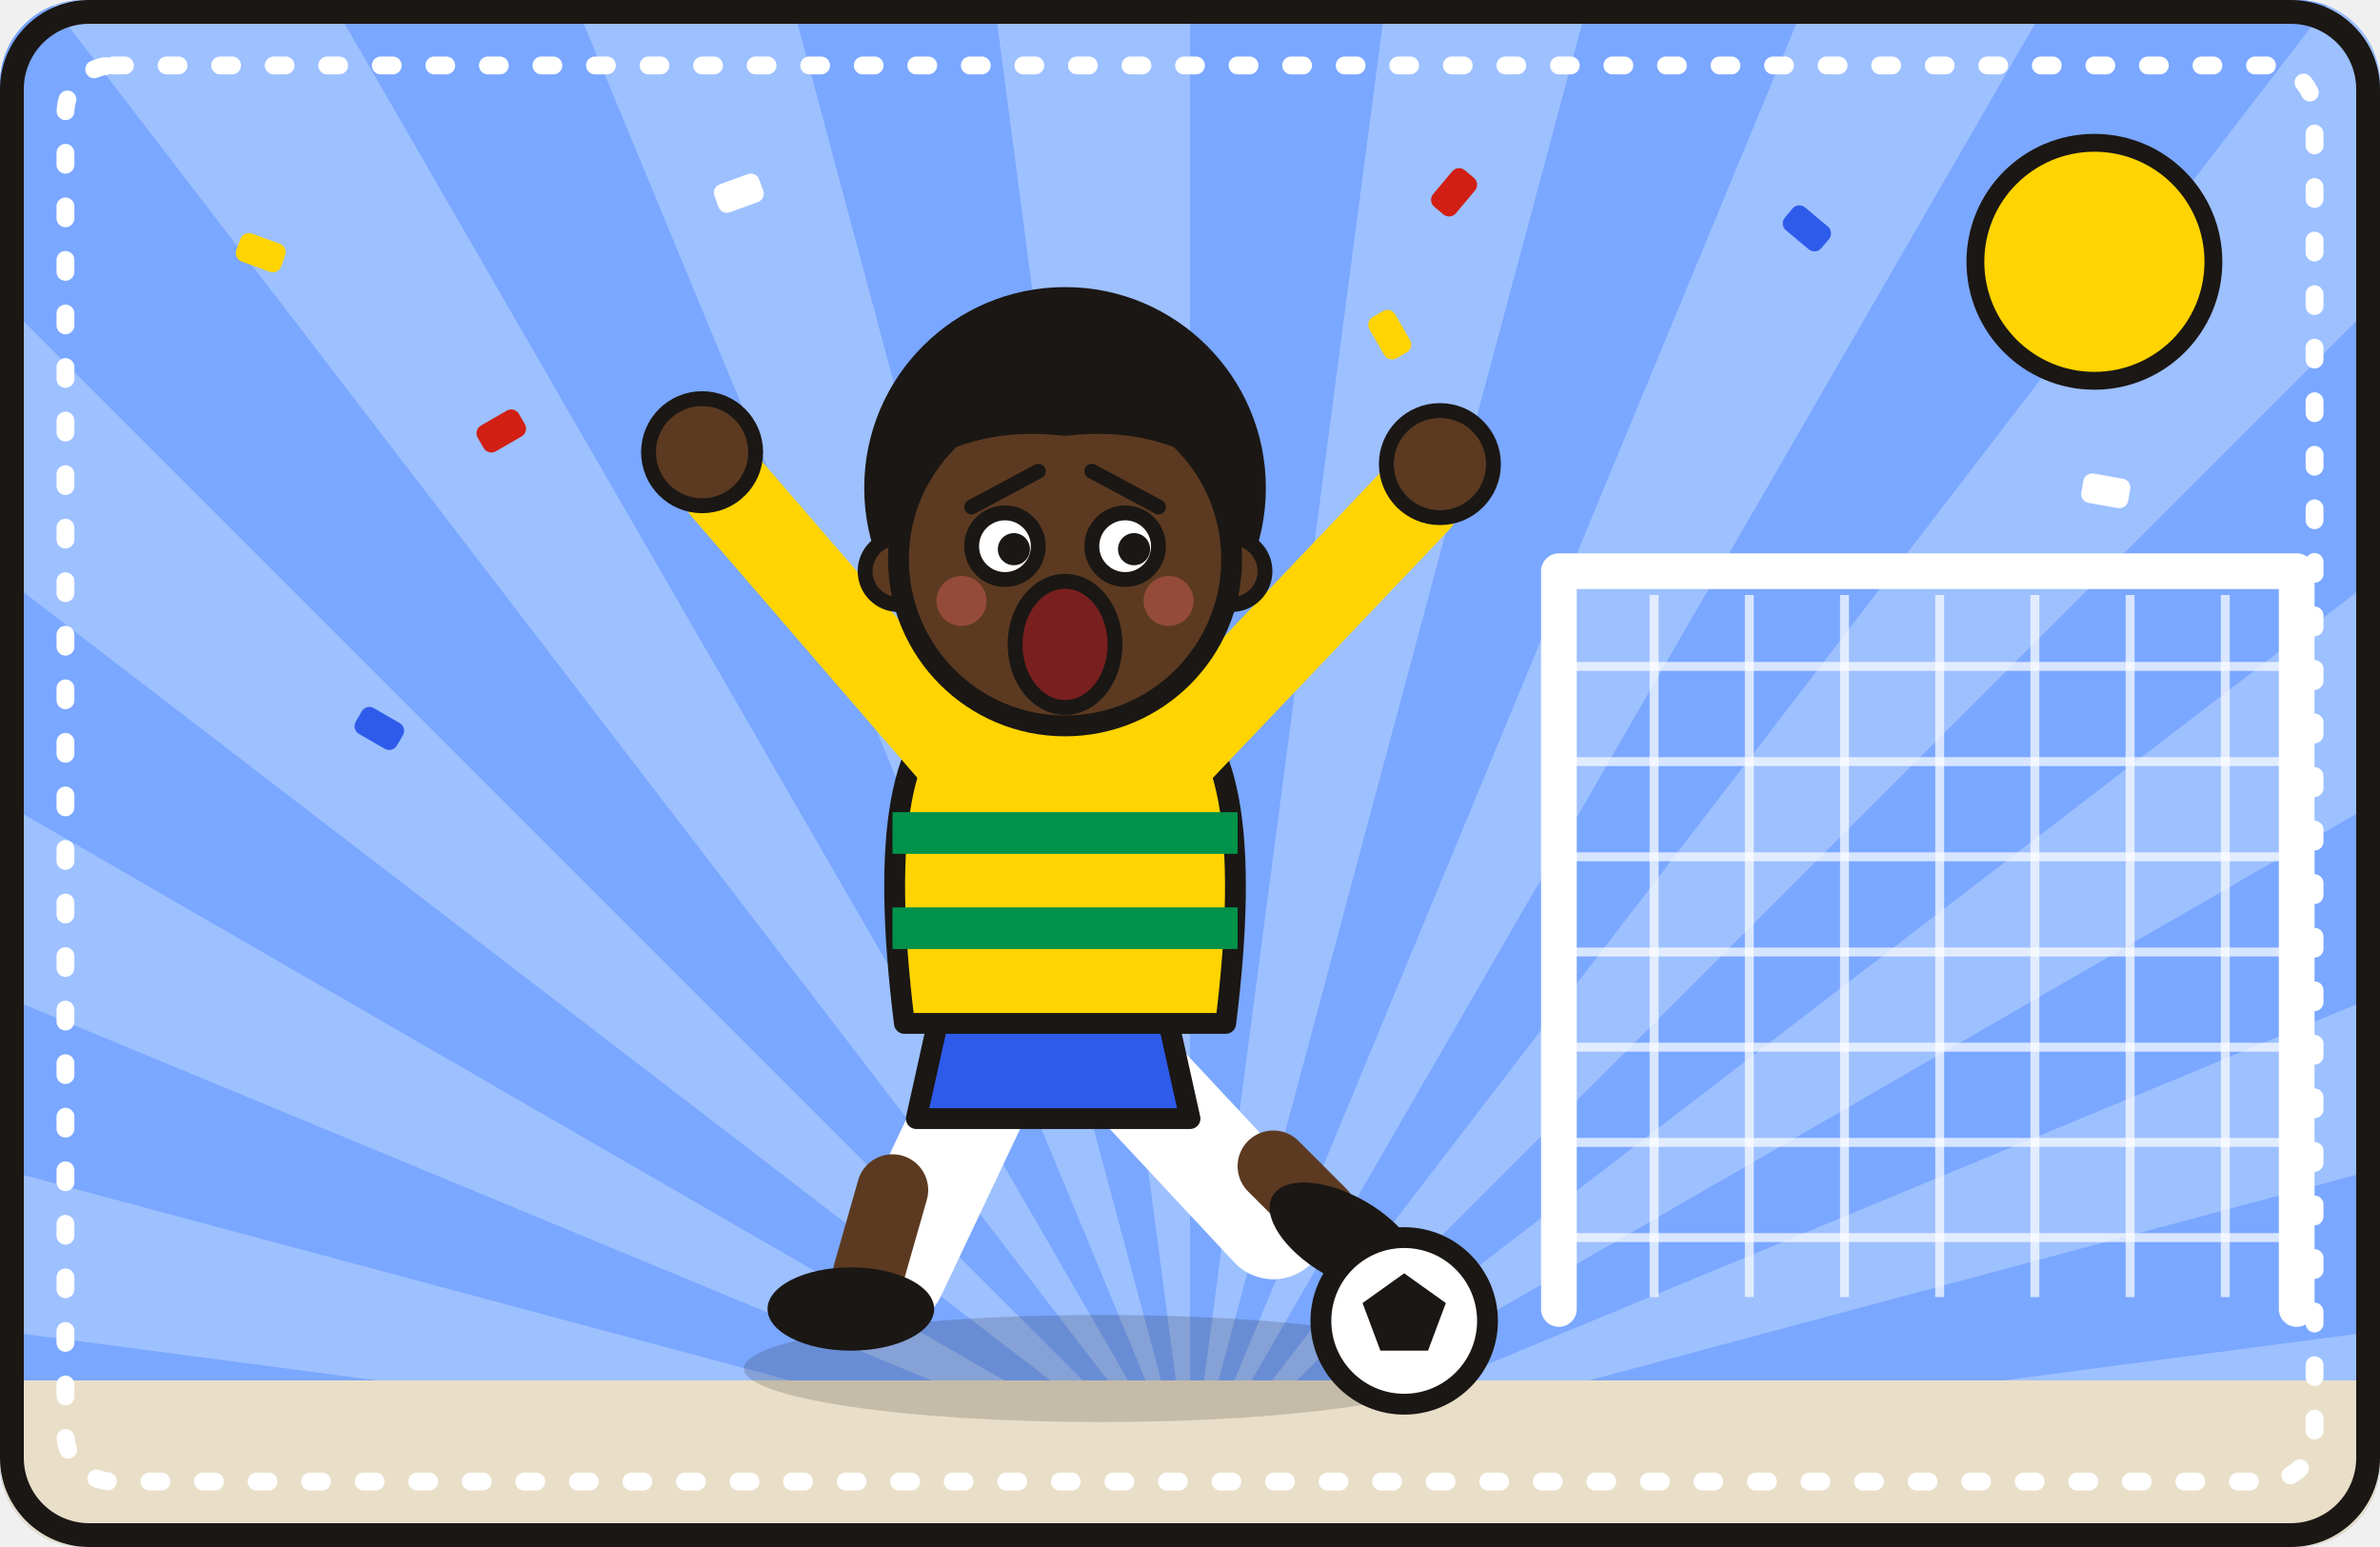
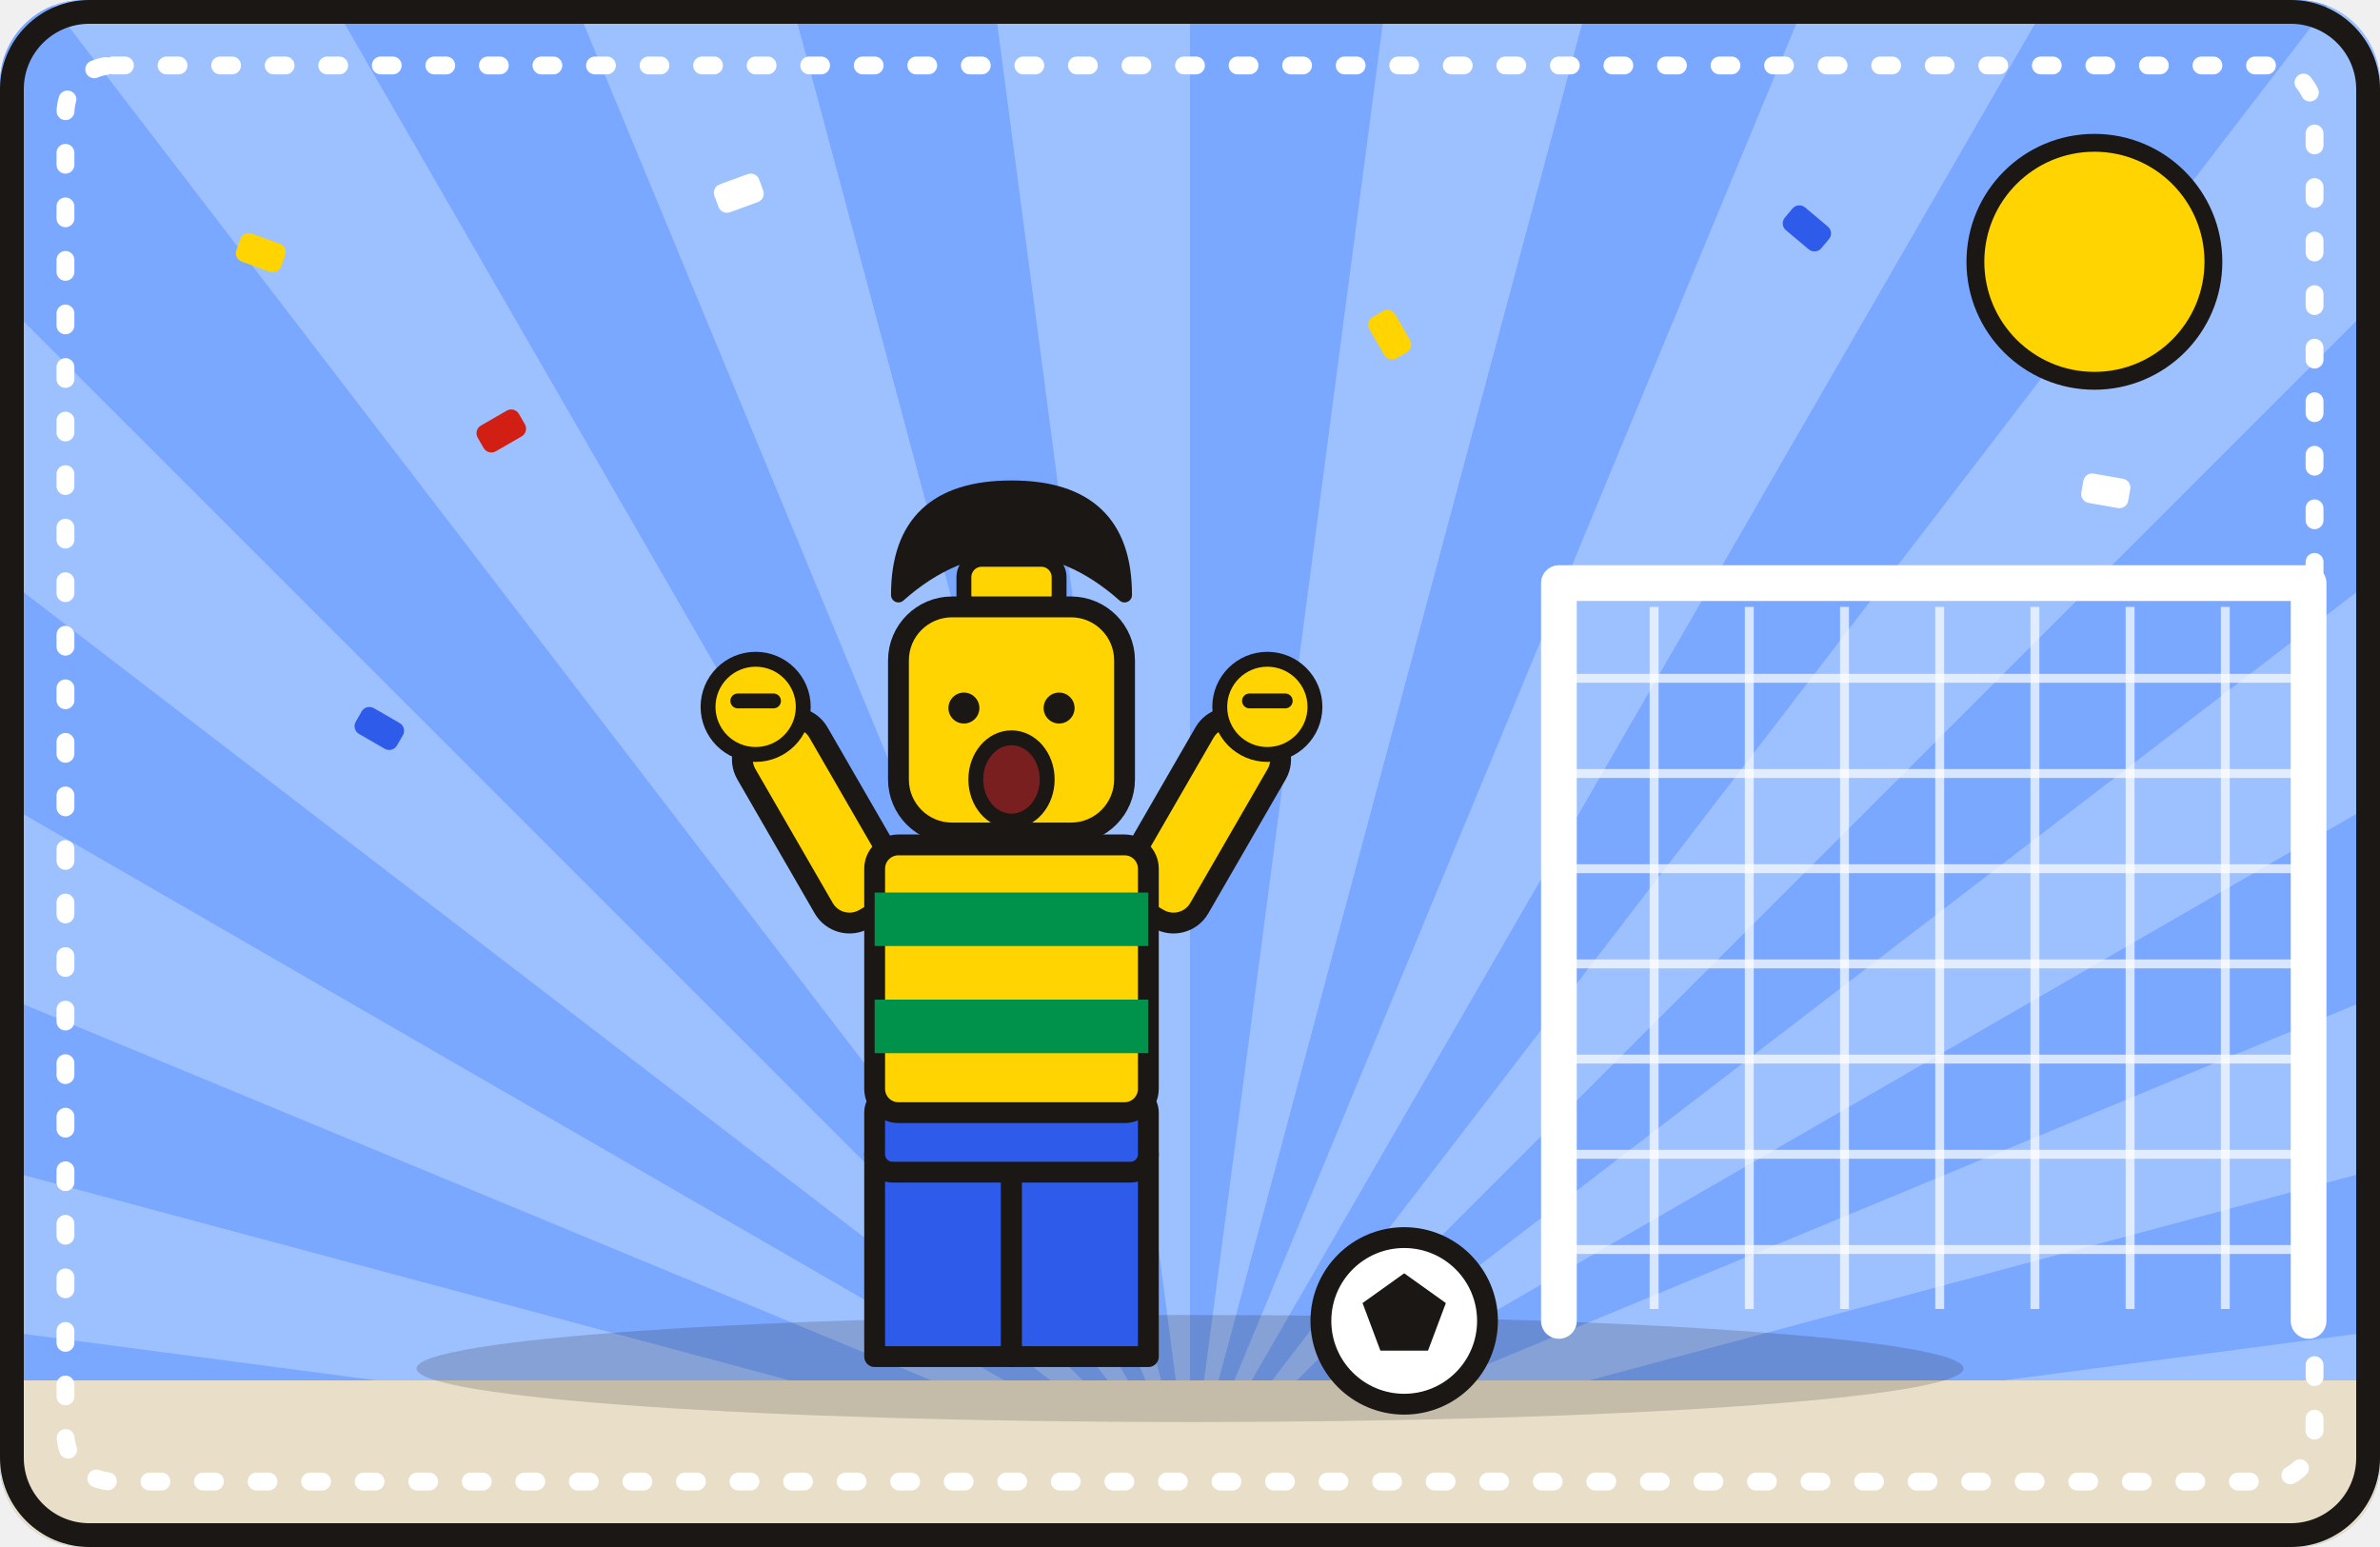
<svg xmlns="http://www.w3.org/2000/svg" viewBox="0 0 400 260" role="img" aria-label="Striker celebrates a goal illustration">
  <defs>
    <clipPath id="c">
      <rect width="400" height="260" rx="14" />
    </clipPath>
  </defs>
  <g clip-path="url(#c)">
    <rect width="400" height="260" fill="#7AA7FF" />
    <path d="M200 250 L-320.0 250.0 L-315.6 182.1 Z" fill="#7AA7FF" />
    <path d="M200 250 L-315.6 182.1 L-302.3 115.4 Z" fill="#9DC0FF" />
    <path d="M200 250 L-302.3 115.4 L-280.4 51.0 Z" fill="#7AA7FF" />
    <path d="M200 250 L-280.4 51.0 L-250.3 -10.0 Z" fill="#9DC0FF" />
    <path d="M200 250 L-250.3 -10.0 L-212.5 -66.6 Z" fill="#7AA7FF" />
    <path d="M200 250 L-212.5 -66.6 L-167.7 -117.7 Z" fill="#9DC0FF" />
    <path d="M200 250 L-167.7 -117.7 L-116.6 -162.5 Z" fill="#7AA7FF" />
    <path d="M200 250 L-116.6 -162.5 L-60.0 -200.3 Z" fill="#9DC0FF" />
    <path d="M200 250 L-60.0 -200.3 L1.0 -230.4 Z" fill="#7AA7FF" />
    <path d="M200 250 L1.0 -230.4 L65.4 -252.3 Z" fill="#9DC0FF" />
    <path d="M200 250 L65.4 -252.3 L132.1 -265.6 Z" fill="#7AA7FF" />
    <path d="M200 250 L132.1 -265.6 L200.0 -270.0 Z" fill="#9DC0FF" />
    <path d="M200 250 L200.0 -270.0 L267.9 -265.6 Z" fill="#7AA7FF" />
    <path d="M200 250 L267.9 -265.6 L334.6 -252.3 Z" fill="#9DC0FF" />
    <path d="M200 250 L334.6 -252.3 L399.0 -230.4 Z" fill="#7AA7FF" />
    <path d="M200 250 L399.0 -230.4 L460.0 -200.3 Z" fill="#9DC0FF" />
    <path d="M200 250 L460.0 -200.3 L516.6 -162.5 Z" fill="#7AA7FF" />
    <path d="M200 250 L516.6 -162.5 L567.7 -117.7 Z" fill="#9DC0FF" />
    <path d="M200 250 L567.7 -117.7 L612.5 -66.6 Z" fill="#7AA7FF" />
    <path d="M200 250 L612.5 -66.6 L650.3 -10.0 Z" fill="#9DC0FF" />
    <path d="M200 250 L650.3 -10.0 L680.4 51.0 Z" fill="#7AA7FF" />
    <path d="M200 250 L680.4 51.0 L702.3 115.4 Z" fill="#9DC0FF" />
    <path d="M200 250 L702.3 115.4 L715.6 182.1 Z" fill="#7AA7FF" />
    <path d="M200 250 L715.6 182.1 L720.0 250.0 Z" fill="#9DC0FF" />
    <circle cx="352" cy="44" r="20" fill="#FFD400" stroke="#1A1714" stroke-width="3" />
    <rect y="232" width="400" height="28" fill="#E9DFC9" />
-     <ellipse cx="185" cy="230" rx="60" ry="9" fill="#1A1714" opacity=".18" />
-     <path d="M262 220 V96 H386 V220" fill="none" stroke="#fff" stroke-width="6" stroke-linecap="round" stroke-linejoin="round" />
-     <path d="M278 100 V218" stroke="#fff" stroke-width="1.5" opacity=".7" />
-     <path d="M294 100 V218" stroke="#fff" stroke-width="1.5" opacity=".7" />
-     <path d="M310 100 V218" stroke="#fff" stroke-width="1.5" opacity=".7" />
-     <path d="M326 100 V218" stroke="#fff" stroke-width="1.5" opacity=".7" />
-     <path d="M342 100 V218" stroke="#fff" stroke-width="1.5" opacity=".7" />
-     <path d="M358 100 V218" stroke="#fff" stroke-width="1.5" opacity=".7" />
-     <path d="M374 100 V218" stroke="#fff" stroke-width="1.5" opacity=".7" />
-     <path d="M264 112 H384" stroke="#fff" stroke-width="1.5" opacity=".7" />
-     <path d="M264 128 H384" stroke="#fff" stroke-width="1.5" opacity=".7" />
-     <path d="M264 144 H384" stroke="#fff" stroke-width="1.5" opacity=".7" />
-     <path d="M264 160 H384" stroke="#fff" stroke-width="1.5" opacity=".7" />
-     <path d="M264 176 H384" stroke="#fff" stroke-width="1.5" opacity=".7" />
-     <path d="M264 192 H384" stroke="#fff" stroke-width="1.5" opacity=".7" />
-     <path d="M264 208 H384" stroke="#fff" stroke-width="1.5" opacity=".7" />
+     <ellipse cx="200" cy="230" rx="130" ry="9" fill="#1A1714" opacity=".18" />
+     <path d="M262 222 V98 H388 V222" fill="none" stroke="#fff" stroke-width="6" stroke-linecap="round" stroke-linejoin="round" />
+     <path d="M278 102 V220" stroke="#fff" stroke-width="1.5" opacity=".7" />
+     <path d="M294 102 V220" stroke="#fff" stroke-width="1.5" opacity=".7" />
+     <path d="M310 102 V220" stroke="#fff" stroke-width="1.5" opacity=".7" />
+     <path d="M326 102 V220" stroke="#fff" stroke-width="1.5" opacity=".7" />
+     <path d="M342 102 V220" stroke="#fff" stroke-width="1.5" opacity=".7" />
+     <path d="M358 102 V220" stroke="#fff" stroke-width="1.5" opacity=".7" />
+     <path d="M374 102 V220" stroke="#fff" stroke-width="1.5" opacity=".7" />
+     <path d="M264 114 H386" stroke="#fff" stroke-width="1.5" opacity=".7" />
+     <path d="M264 130 H386" stroke="#fff" stroke-width="1.5" opacity=".7" />
+     <path d="M264 146 H386" stroke="#fff" stroke-width="1.5" opacity=".7" />
+     <path d="M264 162 H386" stroke="#fff" stroke-width="1.5" opacity=".7" />
+     <path d="M264 178 H386" stroke="#fff" stroke-width="1.5" opacity=".7" />
+     <path d="M264 194 H386" stroke="#fff" stroke-width="1.5" opacity=".7" />
+     <path d="M264 210 H386" stroke="#fff" stroke-width="1.5" opacity=".7" />
    <rect x="40" y="40" width="8" height="5" rx="1.5" fill="#FFD400" transform="rotate(20 44 42)" />
    <rect x="80" y="70" width="8" height="5" rx="1.5" fill="#D21F14" transform="rotate(-30 84 72)" />
    <rect x="300" y="36" width="8" height="5" rx="1.5" fill="#2F5BEA" transform="rotate(40 304 38)" />
-     <rect x="350" y="80" width="8" height="5" rx="1.5" fill="#fff" transform="rotate(10 354 82)" />
    <rect x="120" y="30" width="8" height="5" rx="1.5" fill="#fff" transform="rotate(-20 124 32)" />
    <rect x="230" y="54" width="8" height="5" rx="1.5" fill="#FFD400" transform="rotate(60 234 56)" />
    <rect x="60" y="120" width="8" height="5" rx="1.5" fill="#2F5BEA" transform="rotate(30 64 122)" />
-     <rect x="240" y="30" width="8" height="5" rx="1.5" fill="#D21F14" transform="rotate(-50 244 32)" />
-     <path d="M168 176 L150 214" fill="none" stroke="#fff" stroke-width="18" stroke-linecap="round" />
-     <path d="M168 176 L150 214" fill="none" stroke="#1A1714" stroke-width="3" opacity="0" />
-     <path d="M186 176 L214 206" fill="none" stroke="#fff" stroke-width="18" stroke-linecap="round" />
-     <path d="M150 200 L146 214 M214 196 L222 204" stroke="#5C3A21" stroke-width="12" stroke-linecap="round" />
-     <ellipse cx="143" cy="220" rx="14" ry="7" fill="#1A1714" />
-     <ellipse cx="226" cy="208" rx="14" ry="7" fill="#1A1714" transform="rotate(30 226 208)" />
-     <path d="M158 170 L196 170 L200 188 L154 188 Z" fill="#2F5BEA" stroke="#1A1714" stroke-width="3.5" stroke-linejoin="round" stroke-linecap="round" />
-     <path d="M152 172 Q146 124 162 118 H196 Q212 124 206 172 Z" fill="#FFD400" stroke="#1A1714" stroke-width="3.5" stroke-linejoin="round" stroke-linecap="round" />
-     <path d="M150 140 H208 M150 156 H208" stroke="#00924A" stroke-width="7" />
-     <path d="M160 126 L122 82" fill="none" stroke="#FFD400" stroke-width="15" stroke-linecap="round" />
-     <path d="M198 126 L238 84" fill="none" stroke="#FFD400" stroke-width="15" stroke-linecap="round" />
-     <circle cx="118" cy="76" r="9" fill="#5C3A21" stroke="#1A1714" stroke-width="2.5" stroke-linejoin="round" stroke-linecap="round" />
-     <circle cx="242" cy="78" r="9" fill="#5C3A21" stroke="#1A1714" stroke-width="2.5" stroke-linejoin="round" stroke-linecap="round" />
-     <circle cx="179" cy="82" r="32" fill="#1A1714" stroke="#1A1714" stroke-width="3.5" stroke-linejoin="round" stroke-linecap="round" />
-     <circle cx="151.0" cy="96.0" r="5.6" fill="#5C3A21" stroke="#1A1714" stroke-width="2.5" stroke-linejoin="round" stroke-linecap="round" />
-     <circle cx="207.0" cy="96.0" r="5.6" fill="#5C3A21" stroke="#1A1714" stroke-width="2.5" stroke-linejoin="round" stroke-linecap="round" />
-     <circle cx="179" cy="94" r="28" fill="#5C3A21" stroke="#1A1714" stroke-width="3.5" stroke-linejoin="round" stroke-linecap="round" />
-     <circle cx="161.6" cy="101.0" r="4.2" fill="#FF6B6B" opacity=".35" />
-     <circle cx="196.4" cy="101.0" r="4.2" fill="#FF6B6B" opacity=".35" />
-     <circle cx="168.9" cy="91.8" r="5.6" fill="#fff" stroke="#1A1714" stroke-width="2.5" stroke-linejoin="round" stroke-linecap="round" />
-     <circle cx="189.1" cy="91.8" r="5.6" fill="#fff" stroke="#1A1714" stroke-width="2.5" stroke-linejoin="round" stroke-linecap="round" />
-     <circle cx="170.4" cy="92.3" r="2.7" fill="#1A1714" />
-     <circle cx="190.6" cy="92.3" r="2.7" fill="#1A1714" />
-     <path d="M163.3 85.2 L174.5 79.2 M183.5 79.2 L194.7 85.2" fill="none" stroke="#1A1714" stroke-width="2.5" stroke-linejoin="round" stroke-linecap="round" />
-     <ellipse cx="179.0" cy="108.3" rx="8.4" ry="10.6" fill="#7A1F1F" stroke="#1A1714" stroke-width="2.5" stroke-linejoin="round" stroke-linecap="round" />
-     <path d="M150 80 Q154 56 179 58 Q204 56 208 80 Q196 70 179 72 Q162 70 150 80 Z" fill="#1A1714" stroke="#1A1714" stroke-width="2.5" stroke-linejoin="round" stroke-linecap="round" />
+     <rect x="350" y="80" width="8" height="5" rx="1.5" fill="#fff" transform="rotate(10 354 82)" />
+     <rect x="147" y="194" width="23" height="34" fill="#2F5BEA" stroke="#1A1714" stroke-width="3.5" stroke-linejoin="round" stroke-linecap="round" />
+     <rect x="170" y="194" width="23" height="34" fill="#2F5BEA" stroke="#1A1714" stroke-width="3.5" stroke-linejoin="round" stroke-linecap="round" />
+     <rect x="147" y="184" width="46" height="13" rx="3" fill="#2F5BEA" stroke="#1A1714" stroke-width="3.5" stroke-linejoin="round" stroke-linecap="round" />
+     <g transform="rotate(150 145 150)">
+       <rect x="138" y="146" width="14" height="36" rx="5" fill="#FFD400" stroke="#1A1714" stroke-width="3.5" stroke-linejoin="round" stroke-linecap="round" />
+     </g>
+     <g transform="rotate(-150 195 150)">
+       <rect x="188" y="146" width="14" height="36" rx="5" fill="#FFD400" stroke="#1A1714" stroke-width="3.5" stroke-linejoin="round" stroke-linecap="round" />
+     </g>
+     <rect x="147" y="142" width="46" height="45" rx="4" fill="#FFD400" stroke="#1A1714" stroke-width="3.5" stroke-linejoin="round" stroke-linecap="round" />
+     <rect x="147" y="150" width="46" height="9" fill="#00924A" />
+     <rect x="147" y="168" width="46" height="9" fill="#00924A" />
+     <circle cx="127.0" cy="118.8" r="8" fill="#FFD400" stroke="#1A1714" stroke-width="2.5" stroke-linejoin="round" stroke-linecap="round" />
+     <path d="M124.0 117.8 h6" stroke="#1A1714" stroke-width="2.5" stroke-linecap="round" />
+     <circle cx="213.0" cy="118.8" r="8" fill="#FFD400" stroke="#1A1714" stroke-width="2.5" stroke-linejoin="round" stroke-linecap="round" />
+     <path d="M210.0 117.8 h6" stroke="#1A1714" stroke-width="2.5" stroke-linecap="round" />
+     <rect x="162" y="94" width="16" height="9" rx="3" fill="#FFD400" stroke="#1A1714" stroke-width="2.5" stroke-linejoin="round" stroke-linecap="round" />
+     <rect x="151" y="102" width="38" height="38" rx="9" fill="#FFD400" stroke="#1A1714" stroke-width="3.5" stroke-linejoin="round" stroke-linecap="round" />
+     <circle cx="162" cy="119" r="2.6" fill="#1A1714" />
+     <circle cx="178" cy="119" r="2.6" fill="#1A1714" />
+     <ellipse cx="170" cy="131" rx="6" ry="7" fill="#7A1F1F" stroke="#1A1714" stroke-width="2.5" stroke-linejoin="round" stroke-linecap="round" />
+     <path d="M151 100 Q151 82 170 82 Q189 82 189 100 Q180 92 170 92 Q160 92 151 100 Z" fill="#1A1714" stroke="#1A1714" stroke-width="2.5" stroke-linejoin="round" stroke-linecap="round" />
    <circle cx="236" cy="222" r="14" fill="#fff" stroke="#1A1714" stroke-width="3.5" stroke-linejoin="round" stroke-linecap="round" />
    <path d="M236 214 l7 5 -3 8 h-8 l-3 -8 z" fill="#1A1714" />
  </g>
  <rect x="2" y="2" width="396" height="256" rx="13" fill="none" stroke="#1A1714" stroke-width="4" />
  <rect x="11" y="11" width="378" height="238" rx="8" fill="none" stroke="#FFFFFF" stroke-width="3" stroke-dasharray="2 7" stroke-linecap="round" />
</svg>
